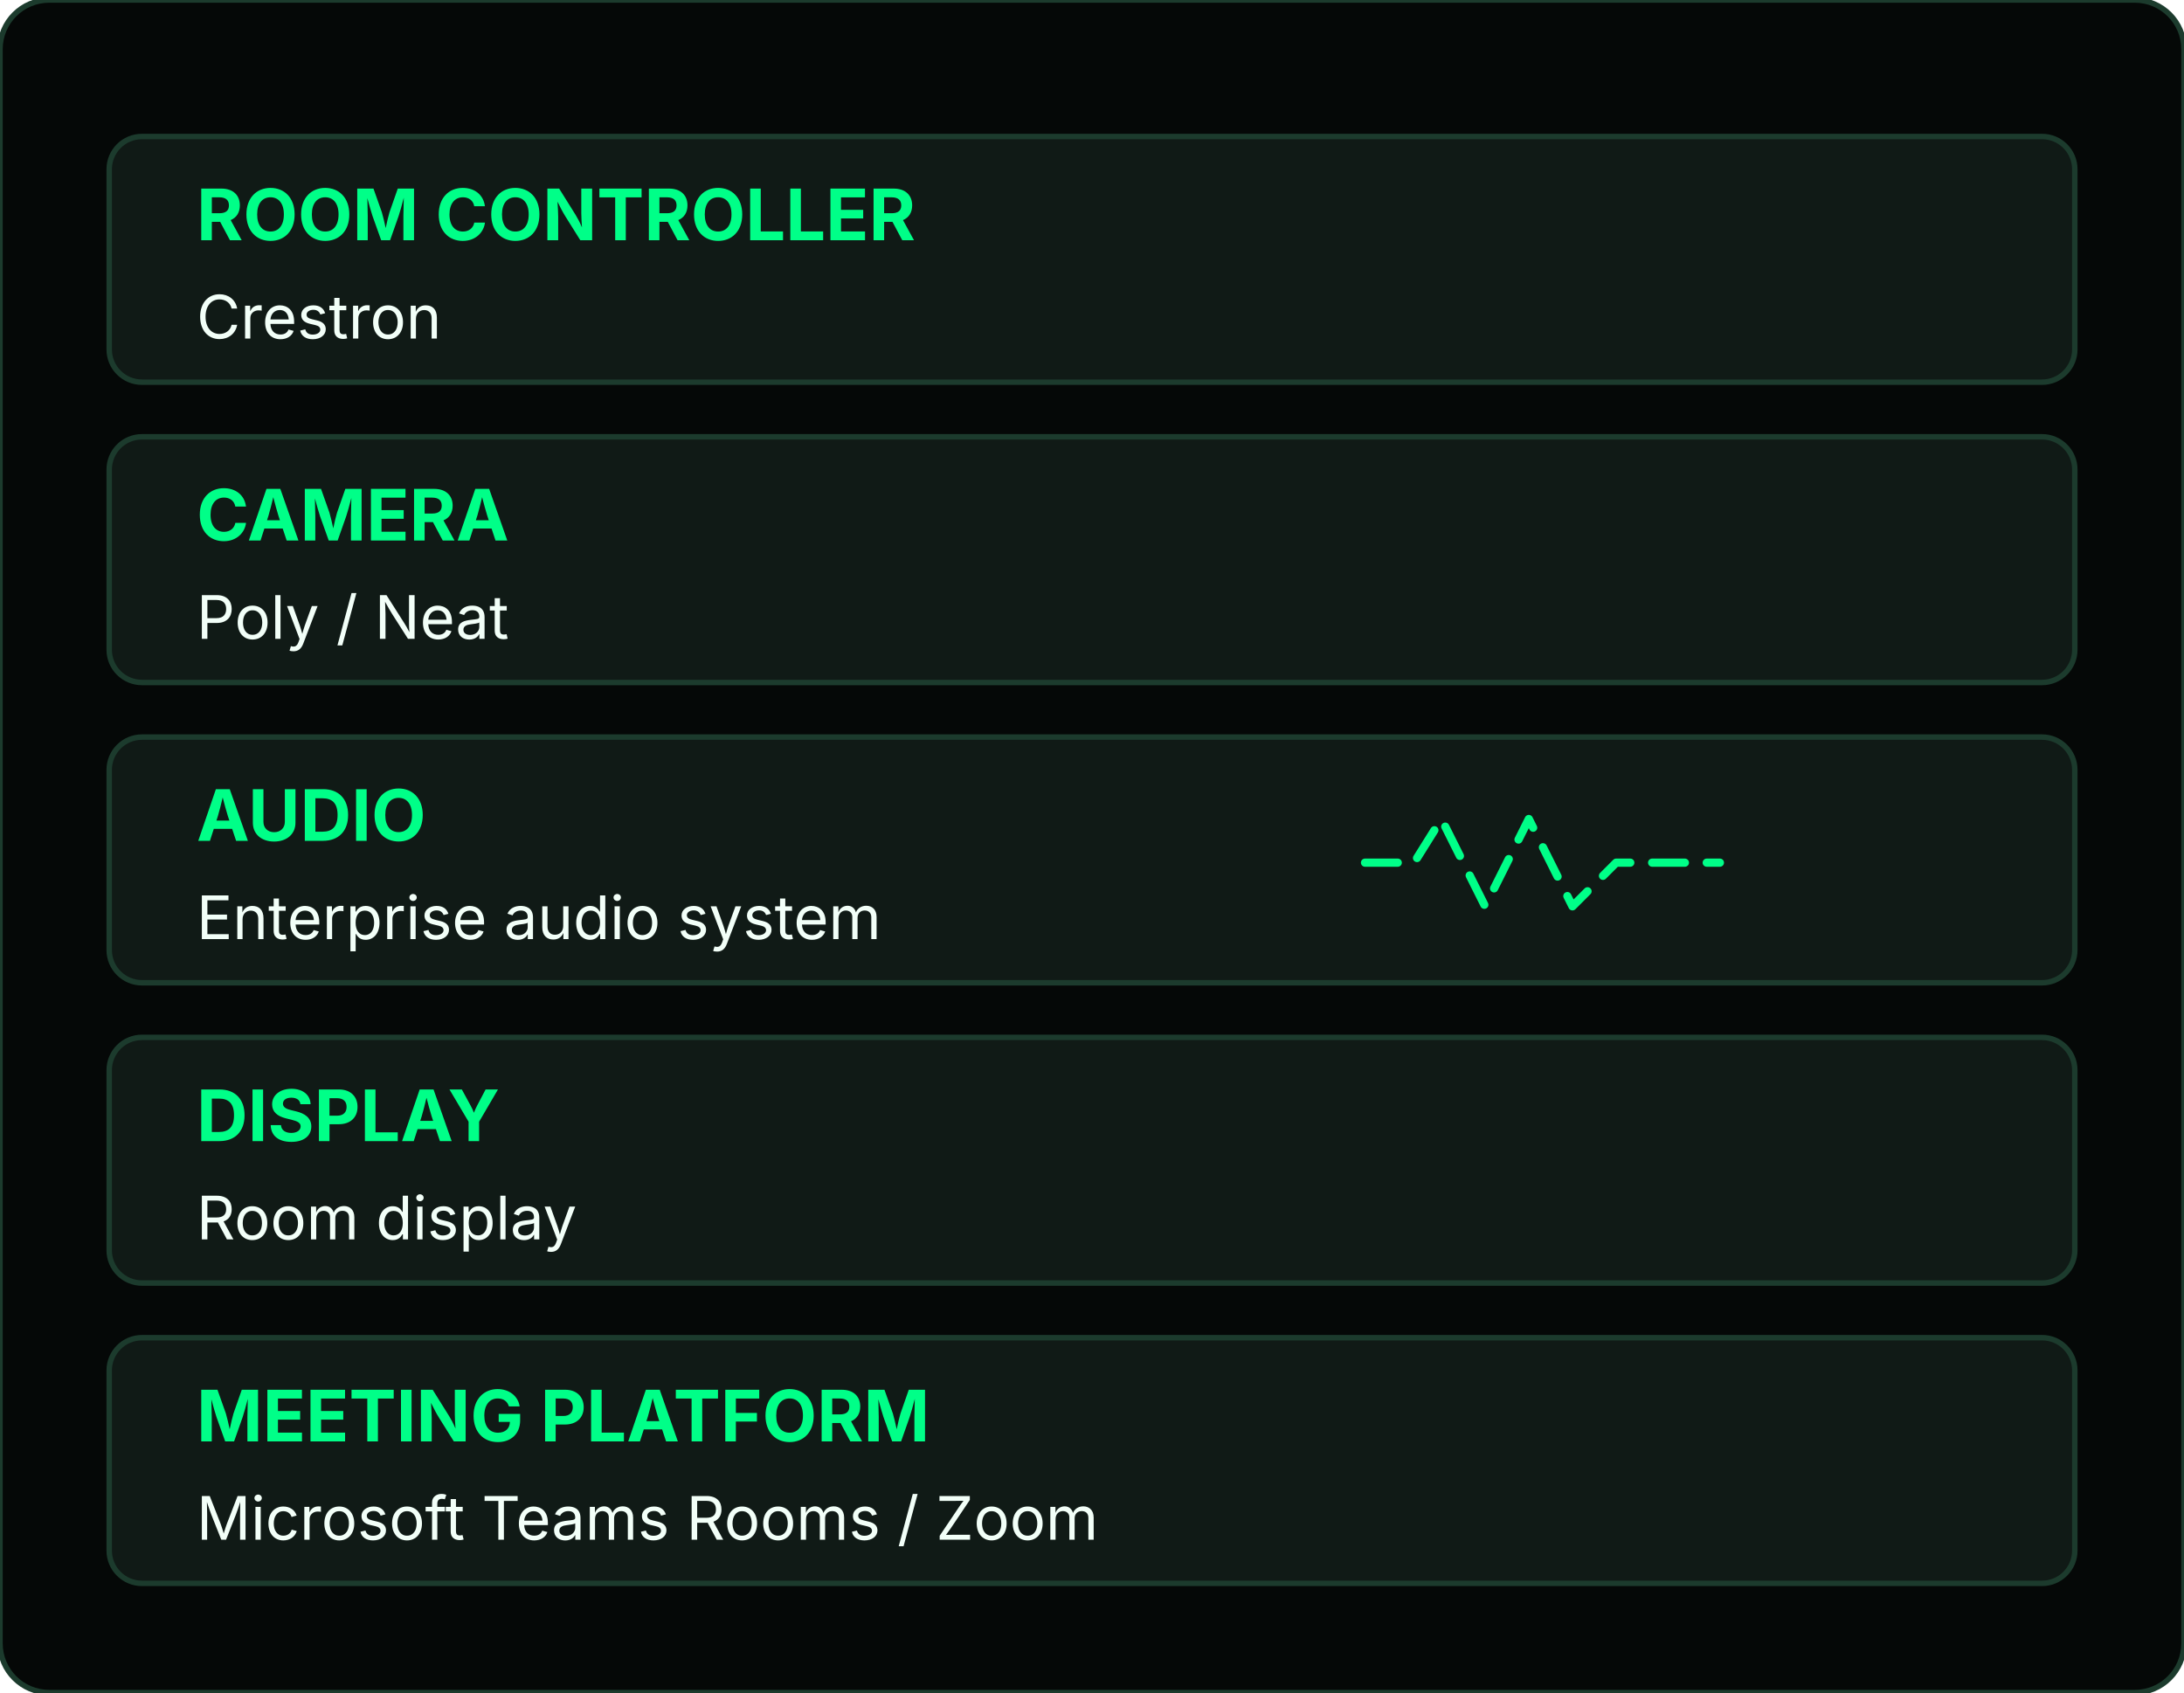
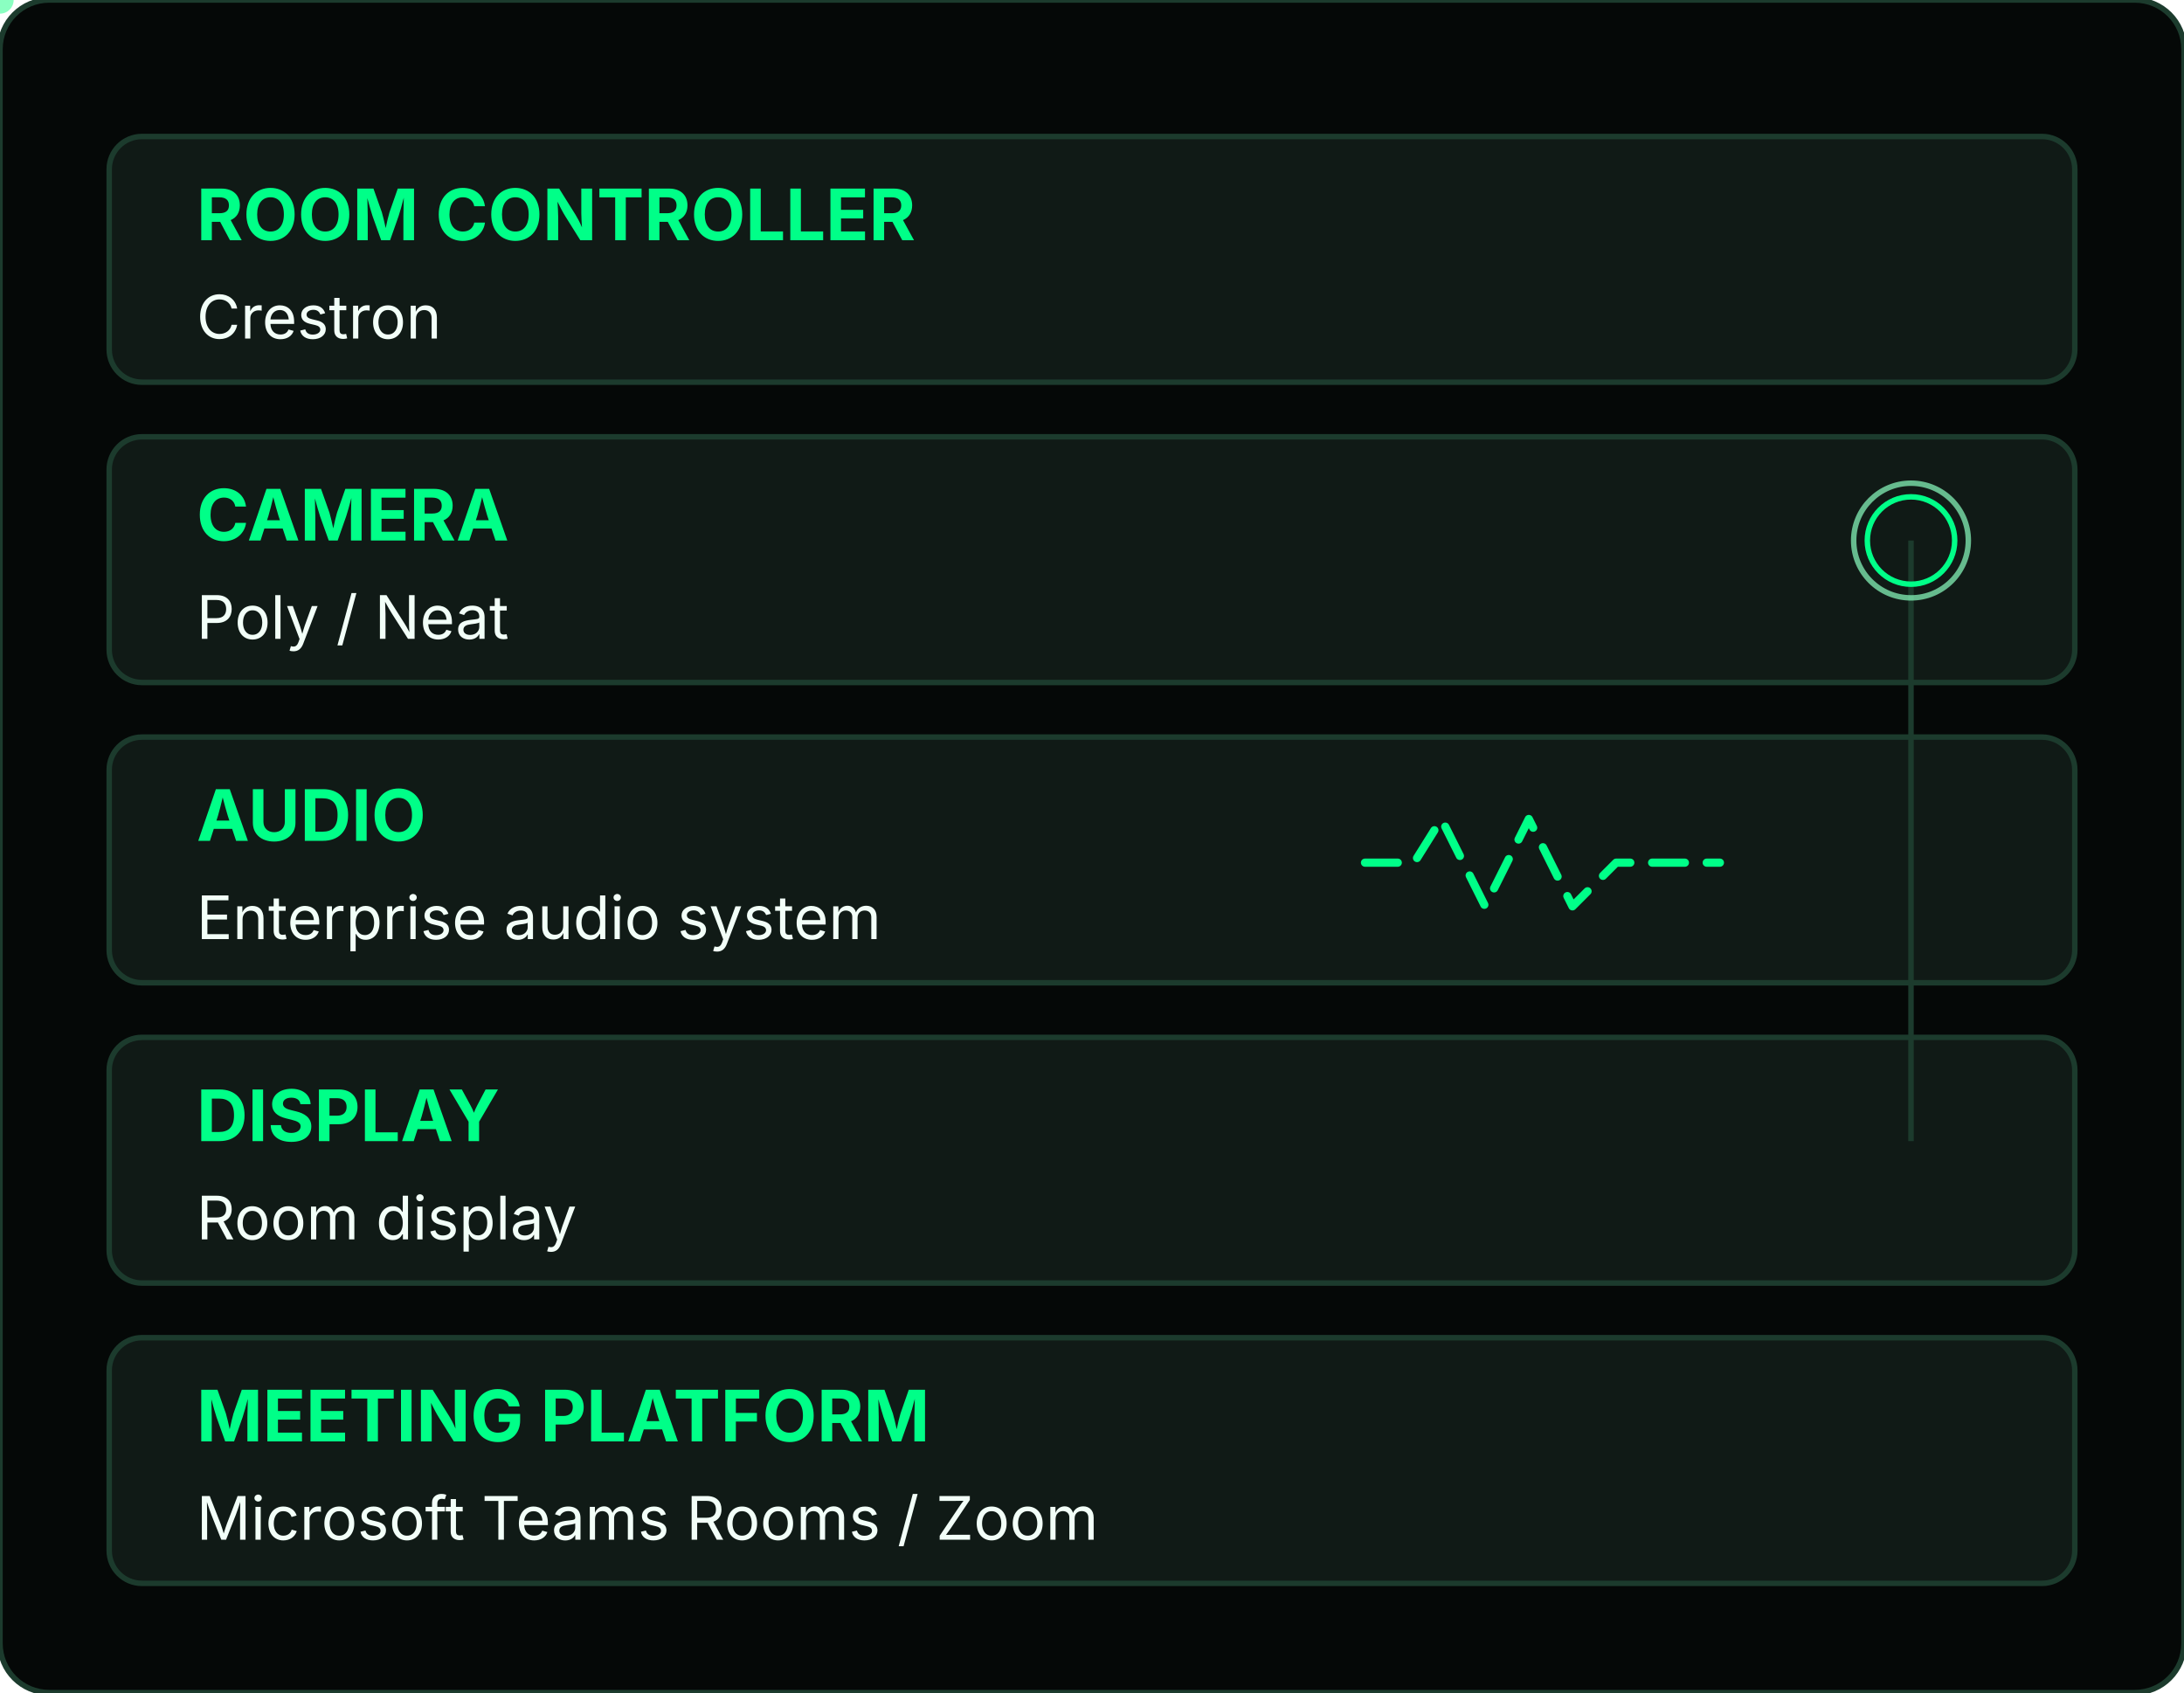
<svg xmlns="http://www.w3.org/2000/svg" width="800" height="620" viewBox="0 0 800 620" role="img" aria-labelledby="title">
  <style>@media (prefers-reduced-motion: reduce) {.motion { display: none; }}</style>
  <rect width="800" height="620" rx="18" fill="#050807" stroke="#1C3B2D" stroke-width="2" />
  <g fill="#101A16" stroke="#1C3B2D" stroke-width="2">
    <rect x="40" y="50" width="720" height="90" rx="12" />
    <rect x="40" y="160" width="720" height="90" rx="12" />
    <rect x="40" y="270" width="720" height="90" rx="12" />
    <rect x="40" y="380" width="720" height="90" rx="12" />
    <rect x="40" y="490" width="720" height="90" rx="12" />
  </g>
  <g font-family="Inter, Segoe UI, Arial, sans-serif" fill="#F2FFF8">
    <g fill="#00FF88" font-size="26" font-weight="700">
      <text x="72" y="88">ROOM CONTROLLER</text>
      <text x="72" y="198">CAMERA</text>
      <text x="72" y="308">AUDIO</text>
      <text x="72" y="418">DISPLAY</text>
      <text x="72" y="528">MEETING PLATFORM</text>
    </g>
    <g font-size="22">
      <text x="72" y="124">Crestron</text>
      <text x="72" y="234">Poly / Neat</text>
      <text x="72" y="344">Enterprise audio system</text>
      <text x="72" y="454">Room display</text>
      <text x="72" y="564">Microsoft Teams Rooms / Zoom</text>
    </g>
  </g>
  <path class="motion" d="M500 316h18l10-16 16 32 16-32 16 32 16-16h38" fill="none" stroke="#00FF88" stroke-width="3" stroke-linecap="round" stroke-linejoin="round" stroke-dasharray="12 8">
    <animate attributeName="stroke-dashoffset" values="0;-40" dur="3.5s" repeatCount="indefinite" />
  </path>
+   <path d="M700 198V418" fill="none" stroke="#1C3B2D" stroke-width="2" />
+   <circle cx="700" cy="198" r="16" fill="none" stroke="#00FF88" stroke-width="2" />
+   <circle class="motion" cx="700" cy="198" r="21" fill="none" stroke="#8AFFC1" stroke-width="2" opacity=".7">
+     <animate attributeName="r" values="16;24;16" dur="6s" repeatCount="indefinite" />
+     <animate attributeName="opacity" values=".2;.8;.2" dur="6s" repeatCount="indefinite" />
+   </circle>
+   <g class="motion" fill="#8AFFC1">
+     <circle r="5">
+       <animateMotion dur="6s" repeatCount="indefinite" path="M700 198V418" />
+     </circle>
+     <circle r="4">
+       <animateMotion dur="8s" begin="2s" repeatCount="indefinite" path="M700 418V198" />
+     </circle>
+   </g>
</svg>
